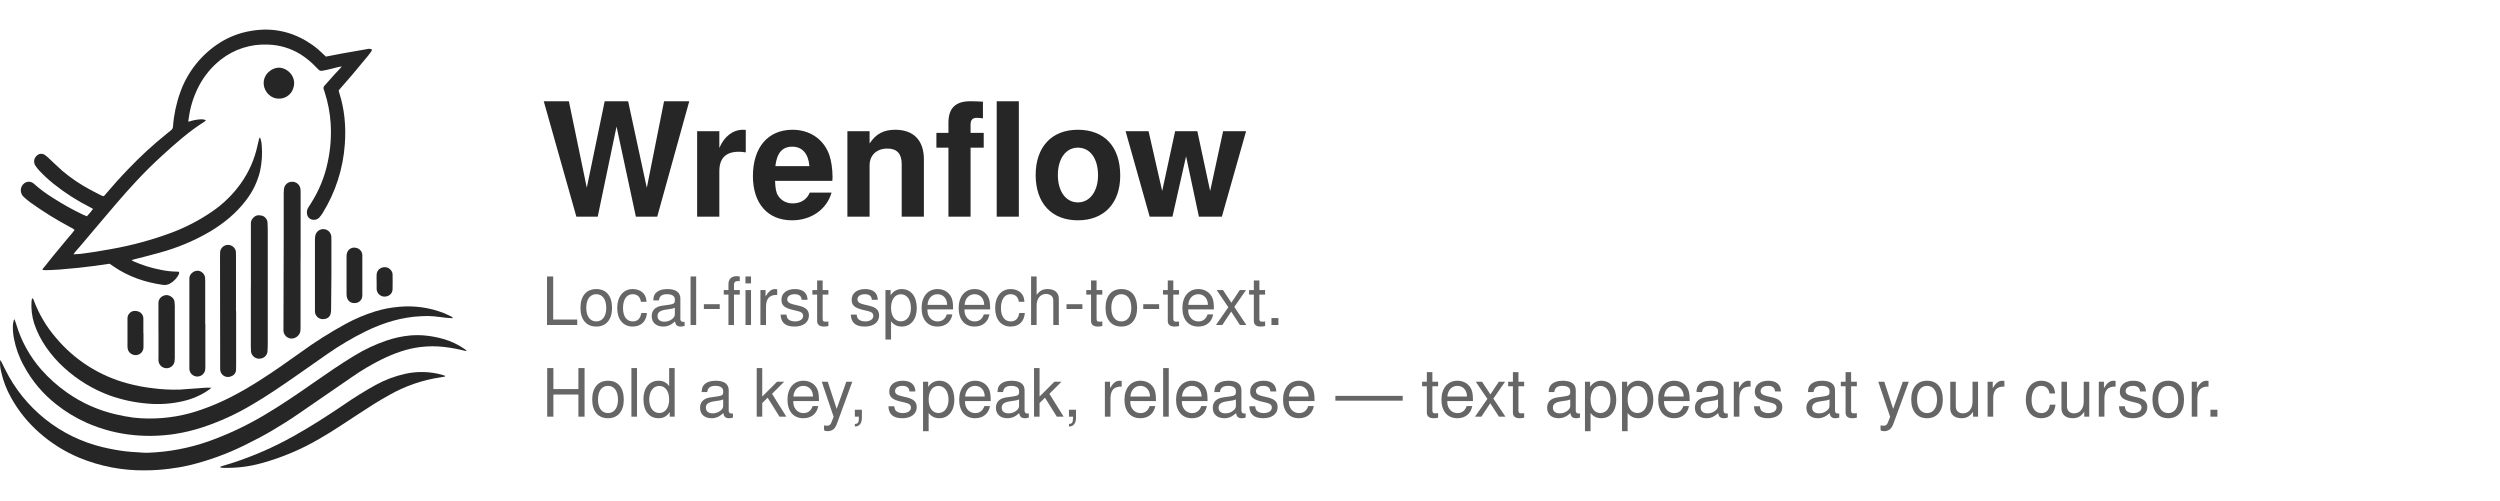
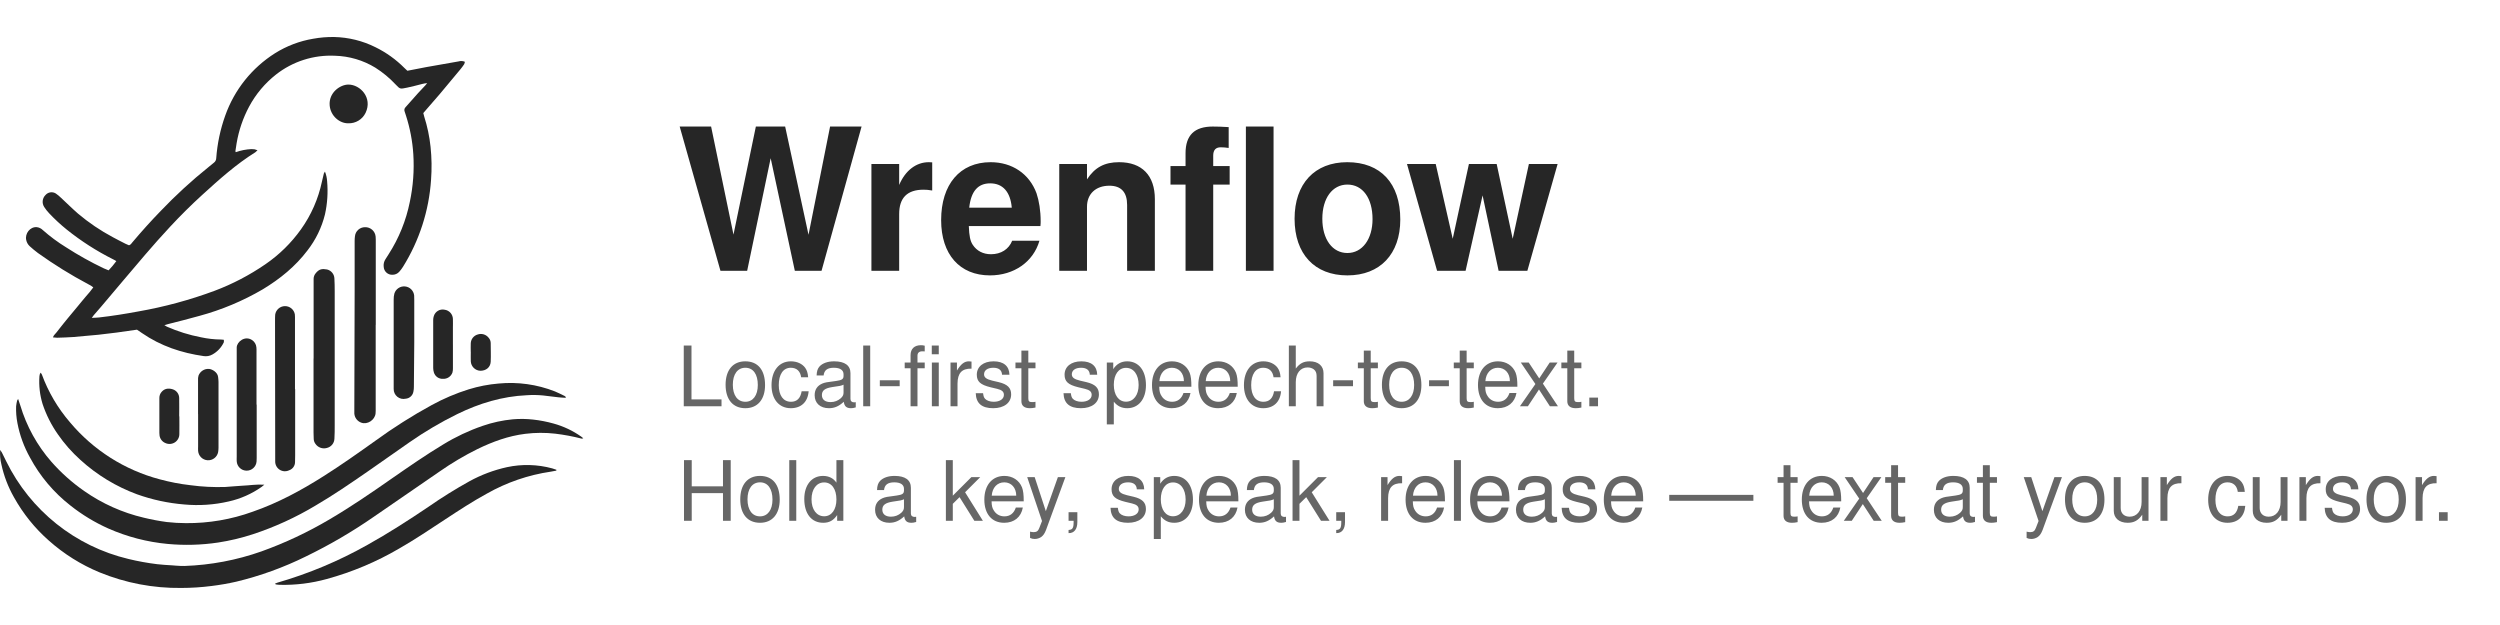
- <svg xmlns="http://www.w3.org/2000/svg" viewBox="0 0 600 120">
+ <svg xmlns="http://www.w3.org/2000/svg" viewBox="0 0 480 120">
  <svg x="0" y="4" width="112" height="112" viewBox="0 0 296.75 280.29">
    <g>
      <path fill="#262626" d="M46.69,142.88c1.56-.08,2.63-.09,3.67-.21,6.72-.76,13.39-1.83,20-3.06a221,221,0,0,0,38.82-10.51A120.77,120.77,0,0,0,135,115.61a72.67,72.67,0,0,0,18.13-17.8,64.7,64.7,0,0,0,10.64-24.24c.29-1.41.64-2.82,1-4.21a4.37,4.37,0,0,1,.54-.9,15.93,15.93,0,0,1,1.11,5,55.22,55.22,0,0,1-1.1,16.76,49,49,0,0,1-8.88,18.32c-6.19,8.19-14,14.52-22.74,19.8a132.1,132.1,0,0,1-32.24,13.52c-5.25,1.51-10.56,2.78-15.84,4.15l-2,.57a13.87,13.87,0,0,0,1.28.77,80.53,80.53,0,0,0,17.34,5.4,50.31,50.31,0,0,0,10.17,1.14,13.46,13.46,0,0,1,1.44.13,3.48,3.48,0,0,1,0,1.3,13.71,13.71,0,0,1-5.84,6.21,6.91,6.91,0,0,1-4.41.79c-11.27-1.61-21.84-5.14-31.29-11.65-.87-.61-1.75-1.2-2.63-1.79-3.51.5-7,1-10.41,1.48-3.09.41-6.18.79-9.28,1.11q-6.35.65-12.71,1.15c-2.73.2-5.46.27-8.2.36a20.28,20.28,0,0,1-2.14-.17c.33-1.17,1.21-1.72,1.76-2.48s1.21-1.56,1.83-2.34,1.22-1.55,1.84-2.32l1.87-2.3,1.89-2.28,1.9-2.28,1.89-2.28,1.88-2.29L43.68,132c.64-.75,1.31-1.48,1.94-2.25s1.19-1.53,1.84-2.38a11.44,11.44,0,0,0-2.57-1.62A225.45,225.45,0,0,1,19.32,109.9c-1.47-1.07-2.85-2.28-4.21-3.48a5.89,5.89,0,0,1-1.77-3.13c-.75-3.25,1.94-6.86,5.39-6.56a5.16,5.16,0,0,1,3,1.44A85.24,85.24,0,0,0,33.64,107a171.94,171.94,0,0,0,19.08,10.65c.82.37,1.66.69,2.53,1.05a46.55,46.55,0,0,0,3.93-4.7c-.67-.39-1.22-.74-1.81-1A132.81,132.81,0,0,1,34,98a89.24,89.24,0,0,1-9-8.33,21.73,21.73,0,0,1-2.53-3.22,4.83,4.83,0,0,1,.69-6.08,4.07,4.07,0,0,1,5.19-.79,19.94,19.94,0,0,1,2.8,2.32c2.85,2.63,5.59,5.38,8.51,7.92a101.23,101.23,0,0,0,17.72,12c2.12,1.17,4.3,2.25,6.46,3.36.6.3,1.24.54,1.79.78.9-.29,1.27-1,1.75-1.56C72,98.93,76.78,93.61,81.76,88.48a249.87,249.87,0,0,1,24.35-22.34c.89-.71,1.75-1.47,2.65-2.16A2.93,2.93,0,0,0,110,61.66a82,82,0,0,1,4.61-21.77,62,62,0,0,1,25.3-31.64A53.1,53.1,0,0,1,159.32.88,54.37,54.37,0,0,1,170,0,49.31,49.31,0,0,1,191,5.19a54.68,54.68,0,0,1,14.75,10.58c.48.48,1,.93,1.49,1.4,3.26-.63,6.45-1.28,9.65-1.87q8.18-1.48,16.36-2.88a4.63,4.63,0,0,1,3.24.18,4.34,4.34,0,0,1-.37,1.25,29.63,29.63,0,0,1-1.89,2.56c-3.5,4.22-7,8.43-10.52,12.62-2.15,2.55-4.38,5-6.57,7.57l-1.8,2.09c.17.65.29,1.24.47,1.81a77.19,77.19,0,0,1,3.22,15.35,93,93,0,0,1,.25,16.85A95.7,95.7,0,0,1,205,116.91a18.81,18.81,0,0,1-1.92,2.54,4.58,4.58,0,0,1-3.45,1.5,4.26,4.26,0,0,1-4.43-4,5.69,5.69,0,0,1,.89-3.91c.56-.81,1.05-1.67,1.59-2.5a77.35,77.35,0,0,0,10.8-26.66,89.39,89.39,0,0,0,1.78-24.25A80.72,80.72,0,0,0,206.53,40c-.23-.73-.49-1.44-.71-2.17a2,2,0,0,1,.47-2.1c2.13-2.37,4.22-4.79,6.36-7.16,1.22-1.35,2.5-2.65,3.75-4,.25-.26.47-.55.92-1.11a15.65,15.65,0,0,0-2.5.41c-2.57.65-5.13,1.36-7.73,1.89-3.68.76-3.51.78-5.83-1.61a52.34,52.34,0,0,0-10.33-8.56,41.57,41.57,0,0,0-20.52-6.06,45.06,45.06,0,0,0-30,9.56,51.87,51.87,0,0,0-13.68,16.31,61.23,61.23,0,0,0-6.37,18.68c-.25,1.34-.42,2.7-.61,4,0,.13.09.27.18.51a27.71,27.71,0,0,1,8-1.57,8.45,8.45,0,0,1,1.59.11,12.19,12.19,0,0,1,1.48.48,7.86,7.86,0,0,1-1.07,1c-9.86,6.14-18.44,13.88-27,21.66q-8.52,7.77-16.36,16.21-6.51,7-12.75,14.3c-7.52,8.77-14.93,17.63-22.4,26.44-1.23,1.45-2.49,2.87-3.74,4.31C47.45,141.88,47.24,142.18,46.69,142.88Z" />
      <path fill="#262626" d="M.1,210.05c.47.71.69,1,.85,1.31.75,1.49,1.47,3,2.22,4.49A93.35,93.35,0,0,0,65.4,265.54a128.07,128.07,0,0,0,14.54,2.64c2.48.33,5,.4,7.49.58.76.06,1.52.14,2.27.18,1.37.07,2.74.2,4.1.15A131,131,0,0,0,133,261.68a202.84,202.84,0,0,0,34.56-16.25c11-6.46,21.55-13.69,32-21,8.49-5.89,17-11.79,25.84-17.12a102.09,102.09,0,0,1,20.14-9.5,66,66,0,0,1,15.32-3.33,52.38,52.38,0,0,1,10.47.15,65,65,0,0,1,10.26,2,45.28,45.28,0,0,1,14.13,6.68c.29.2.54.45,1,.81-.44.11-.65.24-.82.19a103.67,103.67,0,0,0-13.42-2.52,64.13,64.13,0,0,0-15.23.07c-8.64,1.06-16.62,4-24.39,7.77A150,150,0,0,0,223.68,221c-11.23,7.68-22.39,15.45-33.62,23.13a258.87,258.87,0,0,1-34.41,20.1,169.81,169.81,0,0,1-35.45,12.85,126.12,126.12,0,0,1-12.55,2.19,122.86,122.86,0,0,1-15.46,1,106,106,0,0,1-41.55-7.93,91.39,91.39,0,0,1-25.76-16.14A83.2,83.2,0,0,1,7.1,234.13,58.93,58.93,0,0,1,.7,217.38,22.37,22.37,0,0,1,.1,210.05Z" />
      <path fill="#262626" d="M287.72,183.54c-1.2-.08-2.41-.11-3.6-.25-2.64-.29-5.28-.63-7.92-.95a49.77,49.77,0,0,0-8.19-.11c-12.5.55-24.19,4.12-35.35,9.57a187.82,187.82,0,0,0-24.32,14.34c-7.13,4.93-14.19,10-21.3,14.9-8.68,6-17.42,12-26.53,17.32a157.79,157.79,0,0,1-31.82,14.57A110.55,110.55,0,0,1,111,257.16a106.18,106.18,0,0,1-25.69.72A97.11,97.11,0,0,1,55.05,250a90.33,90.33,0,0,1-19.23-11.67,77.13,77.13,0,0,1-20.57-24.41,58,58,0,0,1-6.38-17.47,37.77,37.77,0,0,1-.67-8.62,19.17,19.17,0,0,1,.52-2.9,4,4,0,0,1,.49-.83c.46,1.34.82,2.31,1.12,3.31a77,77,0,0,0,15.85,28.71,92.79,92.79,0,0,0,16.64,14.83,87.82,87.82,0,0,0,30.37,13.59,111.16,111.16,0,0,0,11.62,2.19,86,86,0,0,0,9.77.57,97.48,97.48,0,0,0,33.93-5.8c12.86-4.45,24.71-10.86,36.15-18.12,9-5.69,17.68-11.84,26.32-18a261.4,261.4,0,0,1,28.67-18.16,103.68,103.68,0,0,1,18.83-8,71.64,71.64,0,0,1,15.17-2.94,62.15,62.15,0,0,1,28.62,4c1.68.68,3.3,1.53,4.94,2.32a4,4,0,0,1,.65.53Z" />
      <path fill="#262626" d="M283,220.59c-.93.18-1.86.39-2.8.52a93.37,93.37,0,0,0-32.54,11.18c-7.21,3.94-14.08,8.43-20.94,12.94-7.81,5.14-15.56,10.36-23.67,15a152.59,152.59,0,0,1-36.84,15.5,82.25,82.25,0,0,1-23.88,2.95c-.68,0-1.35-.11-2-.2-.12,0-.21-.19-.44-.39a11,11,0,0,1,1.27-.52,214.21,214.21,0,0,0,45.66-19.15c10.7-5.95,21-12.59,31.13-19.42A241.71,241.71,0,0,1,238.81,226a71.86,71.86,0,0,1,19.11-7.18,48.74,48.74,0,0,1,23,.62c.72.2,1.42.47,2.13.71Z" />
      <path fill="#262626" d="M134.47,227.74c-.69.57-1,.86-1.36,1.11a46.78,46.78,0,0,1-16.76,7.42,71.17,71.17,0,0,1-22.64,1.53,94,94,0,0,1-24-5.17A87.87,87.87,0,0,1,40.9,215.12a73.89,73.89,0,0,1-11.46-13,59.83,59.83,0,0,1-7.77-15.41,38.74,38.74,0,0,1-1.61-14.19,4.75,4.75,0,0,1,.22-1.11,3.49,3.49,0,0,1,.45-.67,6.7,6.7,0,0,1,.59,1A78.79,78.79,0,0,0,35.6,196,89.39,89.39,0,0,0,81.25,225,104.37,104.37,0,0,0,96.87,228a105.18,105.18,0,0,0,17.74.9c2.88-.14,5.75-.53,8.64-.64C126.81,228.13,130.34,227.47,134.47,227.74Z" />
      <path fill="#262626" d="M191.12,146.43v42.39a24.82,24.82,0,0,1-.07,2.73c-.37,3.28-4.13,5.78-7.26,4.64a5.34,5.34,0,0,1-3.54-4.61,12.26,12.26,0,0,1,0-1.82q.08-30.21.16-60.4c0-8.51,0-17,0-25.53a19.08,19.08,0,0,1,.16-2.5,5.11,5.11,0,0,1,5.09-4.58,5.25,5.25,0,0,1,5.43,4.78c.09,1,.07,2,.07,3v41.94Z" />
      <path fill="#262626" d="M159.54,163.58V124.81c0-.61,0-1.21,0-1.82a4.4,4.4,0,0,1,1-2.73c1.8-2.31,3.4-2.45,5.86-2a4.91,4.91,0,0,1,3.72,4.65c.12,2.12.15,4.25.15,6.38,0,7.3,0,14.6,0,21.9q0,23.15,0,46.3c0,2.28,0,4.56-.14,6.84a5,5,0,0,1-3.9,4.74,5.27,5.27,0,0,1-5.79-2.15,4.34,4.34,0,0,1-.84-2.33c0-1.14-.1-2.28-.1-3.42q0-18.81,0-37.63Z" />
      <path fill="#262626" d="M150.15,179.08v33.73q0,1.71-.06,3.42a4.41,4.41,0,0,1-3,4.18,4.93,4.93,0,0,1-7.09-4.49c0-.69,0-1.37,0-2l-.09-69.52c0-1.07,0-2.13.08-3.19a5.07,5.07,0,0,1,10-.15,22.79,22.79,0,0,1,.07,2.74q0,17.66,0,35.33Z" />
      <path fill="#262626" d="M130.58,187v27.11c0,.61,0,1.22-.06,1.82a5.06,5.06,0,0,1-10.1-.14c-.06-.76,0-1.52,0-2.28q0-26.9,0-53.77c0-.61,0-1.22,0-1.82.08-2.9,4.14-6.1,7.71-3.82a4.94,4.94,0,0,1,2.3,3.74,17.32,17.32,0,0,1,.06,2.28q0,13.44,0,26.88Z" />
      <path fill="#262626" d="M210.74,155.33c-.06,7.52-.11,15-.19,22.57a11.4,11.4,0,0,1-.24,2.48A4.34,4.34,0,0,1,206.4,184a5,5,0,0,1-6.13-5c0-.68,0-1.37,0-2.05q0-21.66,0-43.32a11.39,11.39,0,0,1,.36-3.14,5.16,5.16,0,0,1,10.06,1,21.63,21.63,0,0,1,.05,2.28Q210.76,144.5,210.74,155.33Z" />
      <path fill="#262626" d="M100.75,191.84c0-5.7,0-11.39,0-17.09a7.22,7.22,0,0,1,.23-2.47,5.3,5.3,0,0,1,5.35-3.44c1.7.16,4.35,1.73,4.62,4.08.09.83.2,1.67.21,2.5q0,16.74,0,33.49a15.43,15.43,0,0,1-.19,2.26,5.15,5.15,0,0,1-10.19-.65c-.07-.75,0-1.51,0-2.27V191.84Z" />
      <path fill="#262626" d="M230.41,156.42c0,4,0,8,0,12.07a7.28,7.28,0,0,1-.26,2.24,4.82,4.82,0,0,1-4.79,3.16,4.58,4.58,0,0,1-4.65-3.29,8,8,0,0,1-.34-2.23q0-12.19,0-24.38a6.15,6.15,0,0,1,.31-2,4.71,4.71,0,0,1,5.56-3.25,4.86,4.86,0,0,1,4.16,4.69c.06,1.52,0,3,0,4.56,0,2.81,0,5.62,0,8.43Z" />
      <path fill="#262626" d="M177.15,43.89c-4.43.09-9-3.79-9.44-9.07-.56-6.47,5.26-10.61,9.53-10.63,6,0,12.38,6.68,8.75,14.36A9.4,9.4,0,0,1,177.15,43.89Z" />
      <path fill="#262626" d="M91.24,193c0,3,.06,5.93,0,8.89a5,5,0,0,1-7.07,4.68,4.88,4.88,0,0,1-3-3.79,6.87,6.87,0,0,1-.1-1.36c0-5.93,0-11.86,0-17.79a4.56,4.56,0,0,1,1.16-3.12c1.33-1.53,3.21-2.06,5.62-1.3a4.69,4.69,0,0,1,3.31,4.44c.06,3.12,0,6.24,0,9.35Z" />
      <path fill="#262626" d="M239.48,160.21c0-1.44-.08-2.89,0-4.33a4.85,4.85,0,0,1,3.53-4.55,5,5,0,0,1,5.54,1.63,4.09,4.09,0,0,1,1.08,2.69c0,3.19.15,6.39,0,9.57-.17,2.86-2.38,4.56-5.26,4.57a5.07,5.07,0,0,1-4.87-4.79c-.06-1.6,0-3.19,0-4.79Z" />
    </g>
  </svg>
  <text x="130" y="52" font-family="-apple-system, BlinkMacSystemFont, 'Segoe UI', Helvetica, Arial, sans-serif" font-size="38" font-weight="600" fill="#262626">Wrenflow</text>
  <text x="130" y="78" font-family="-apple-system, BlinkMacSystemFont, 'Segoe UI', Helvetica, Arial, sans-serif" font-size="16" fill="#666">Local-first speech-to-text.</text>
-   <text x="130" y="100" font-family="-apple-system, BlinkMacSystemFont, 'Segoe UI', Helvetica, Arial, sans-serif" font-size="16" fill="#666">Hold a key, speak, release — text appears at your cursor.</text>
+   <text x="130" y="100" font-family="-apple-system, BlinkMacSystemFont, 'Segoe UI', Helvetica, Arial, sans-serif" font-size="16" fill="#666">Hold a key, speak, release — text at your cursor.</text>
</svg>
